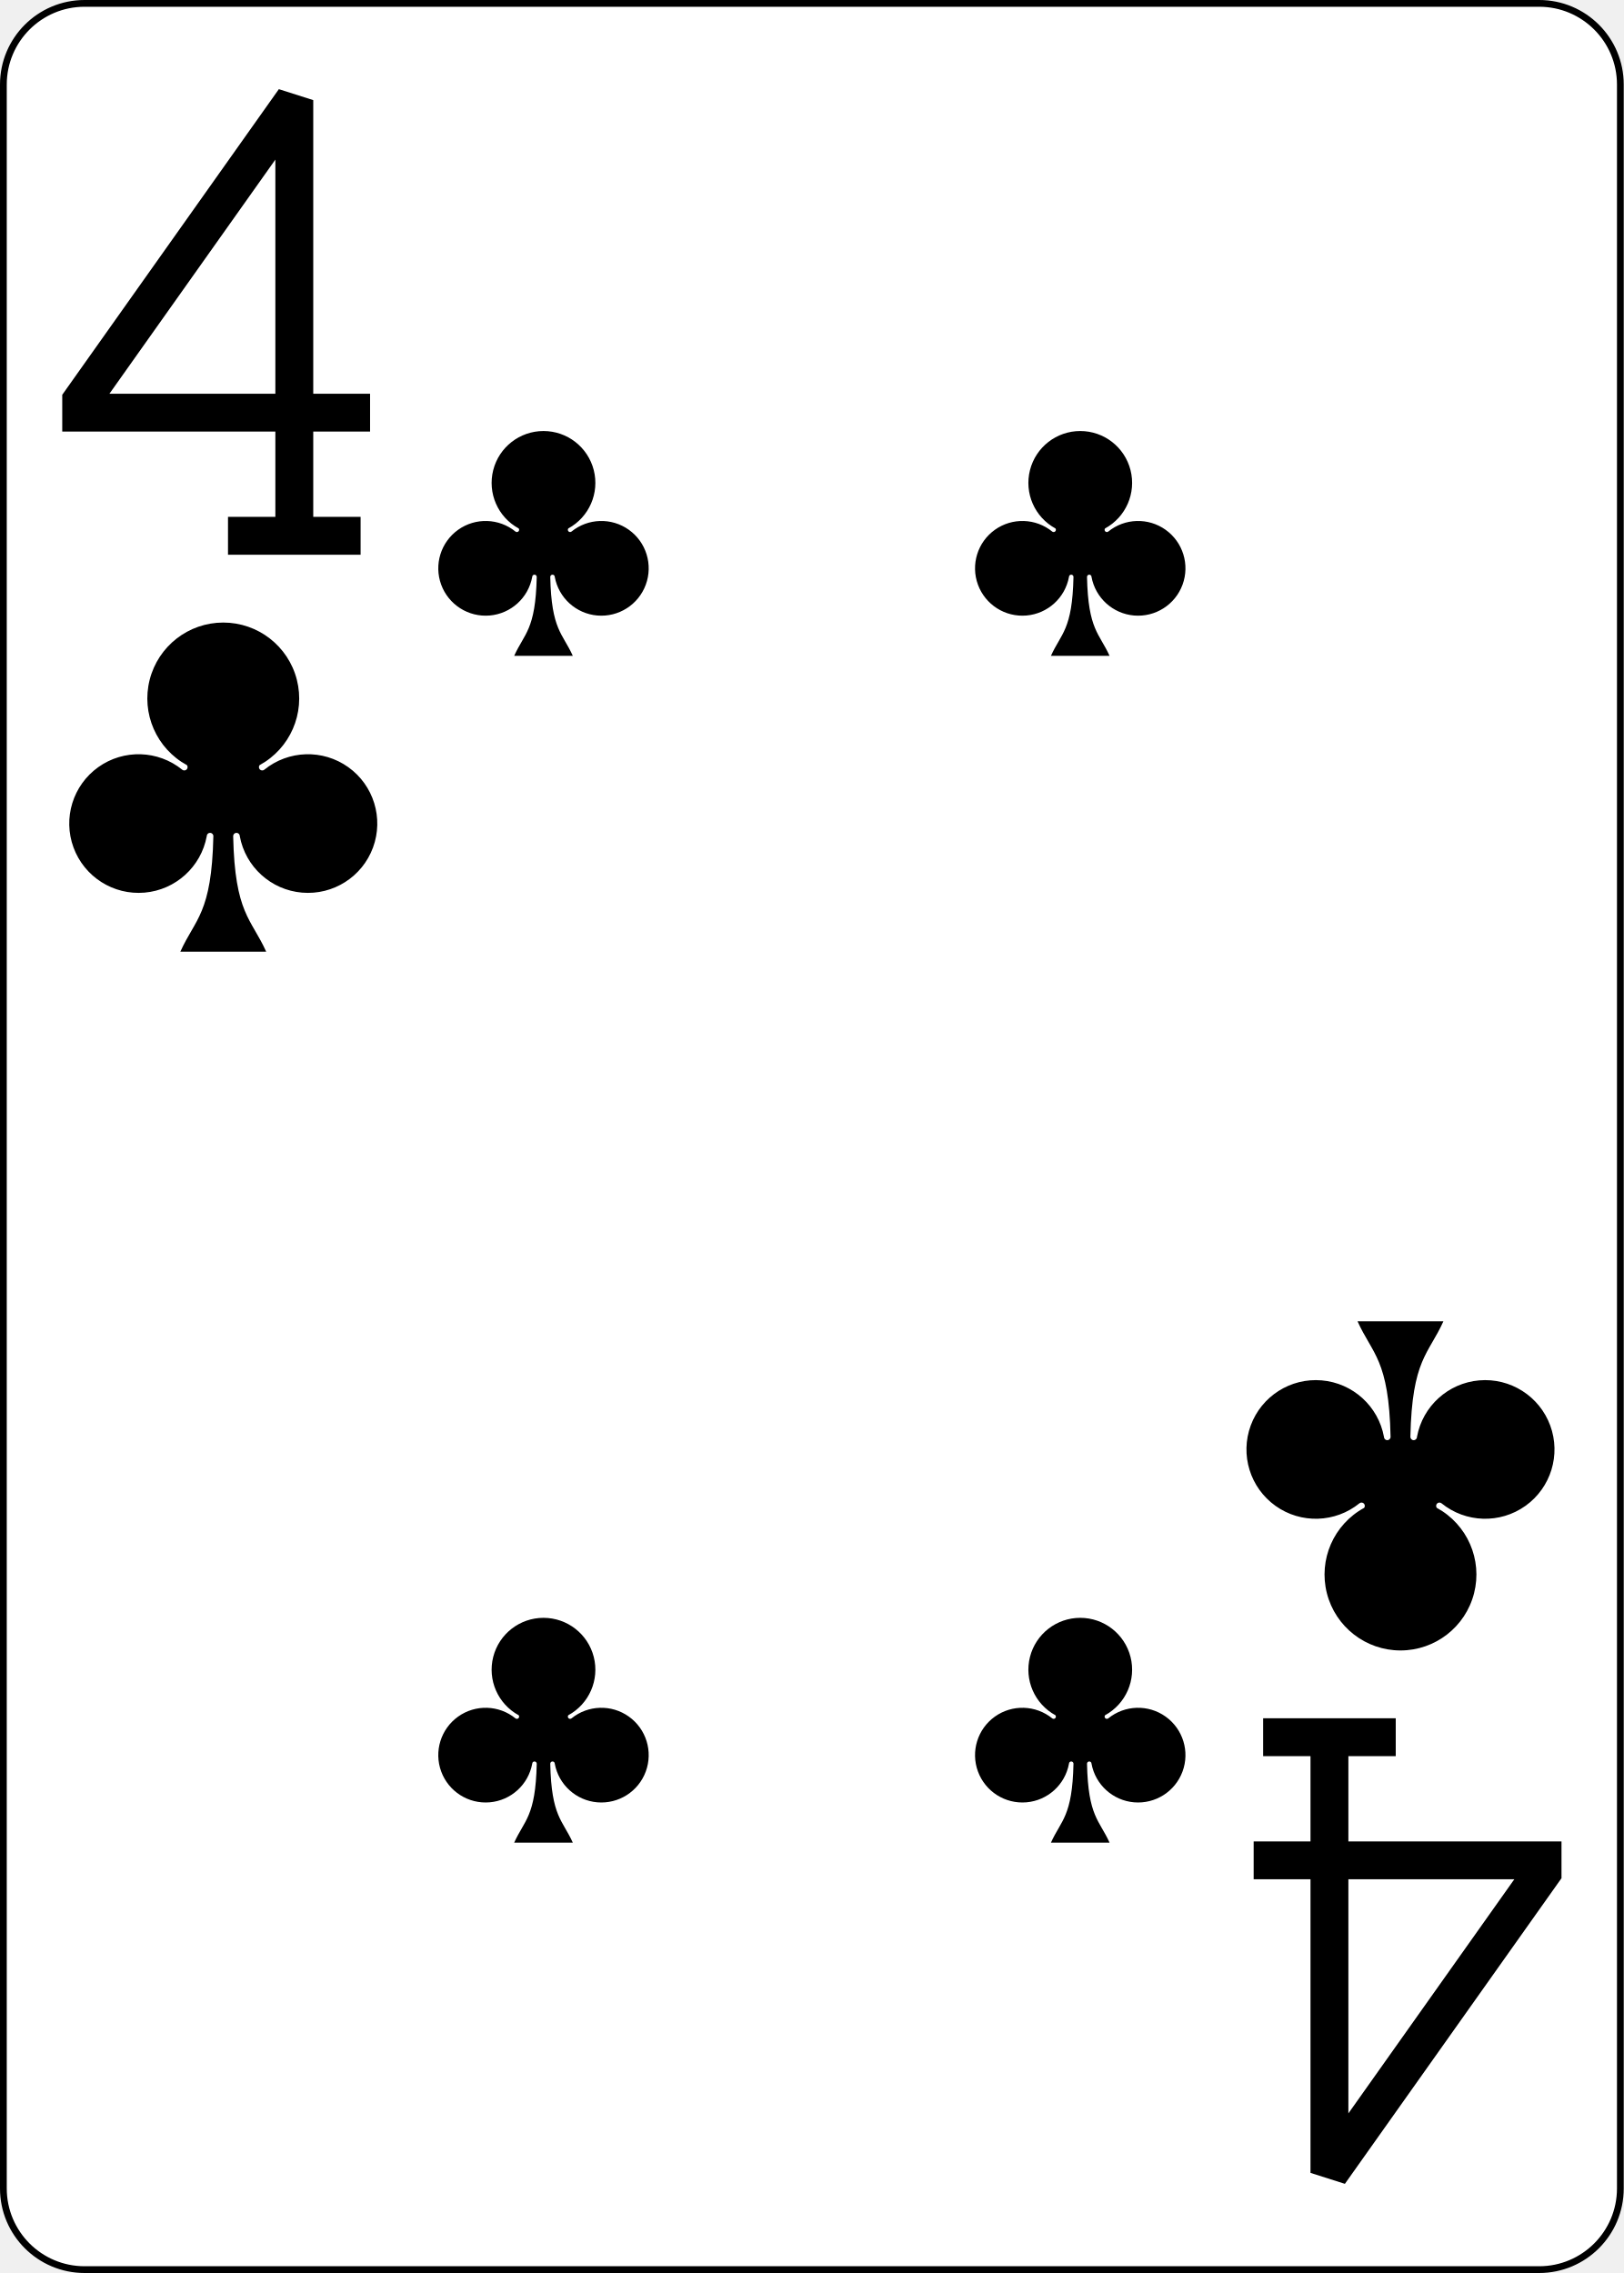
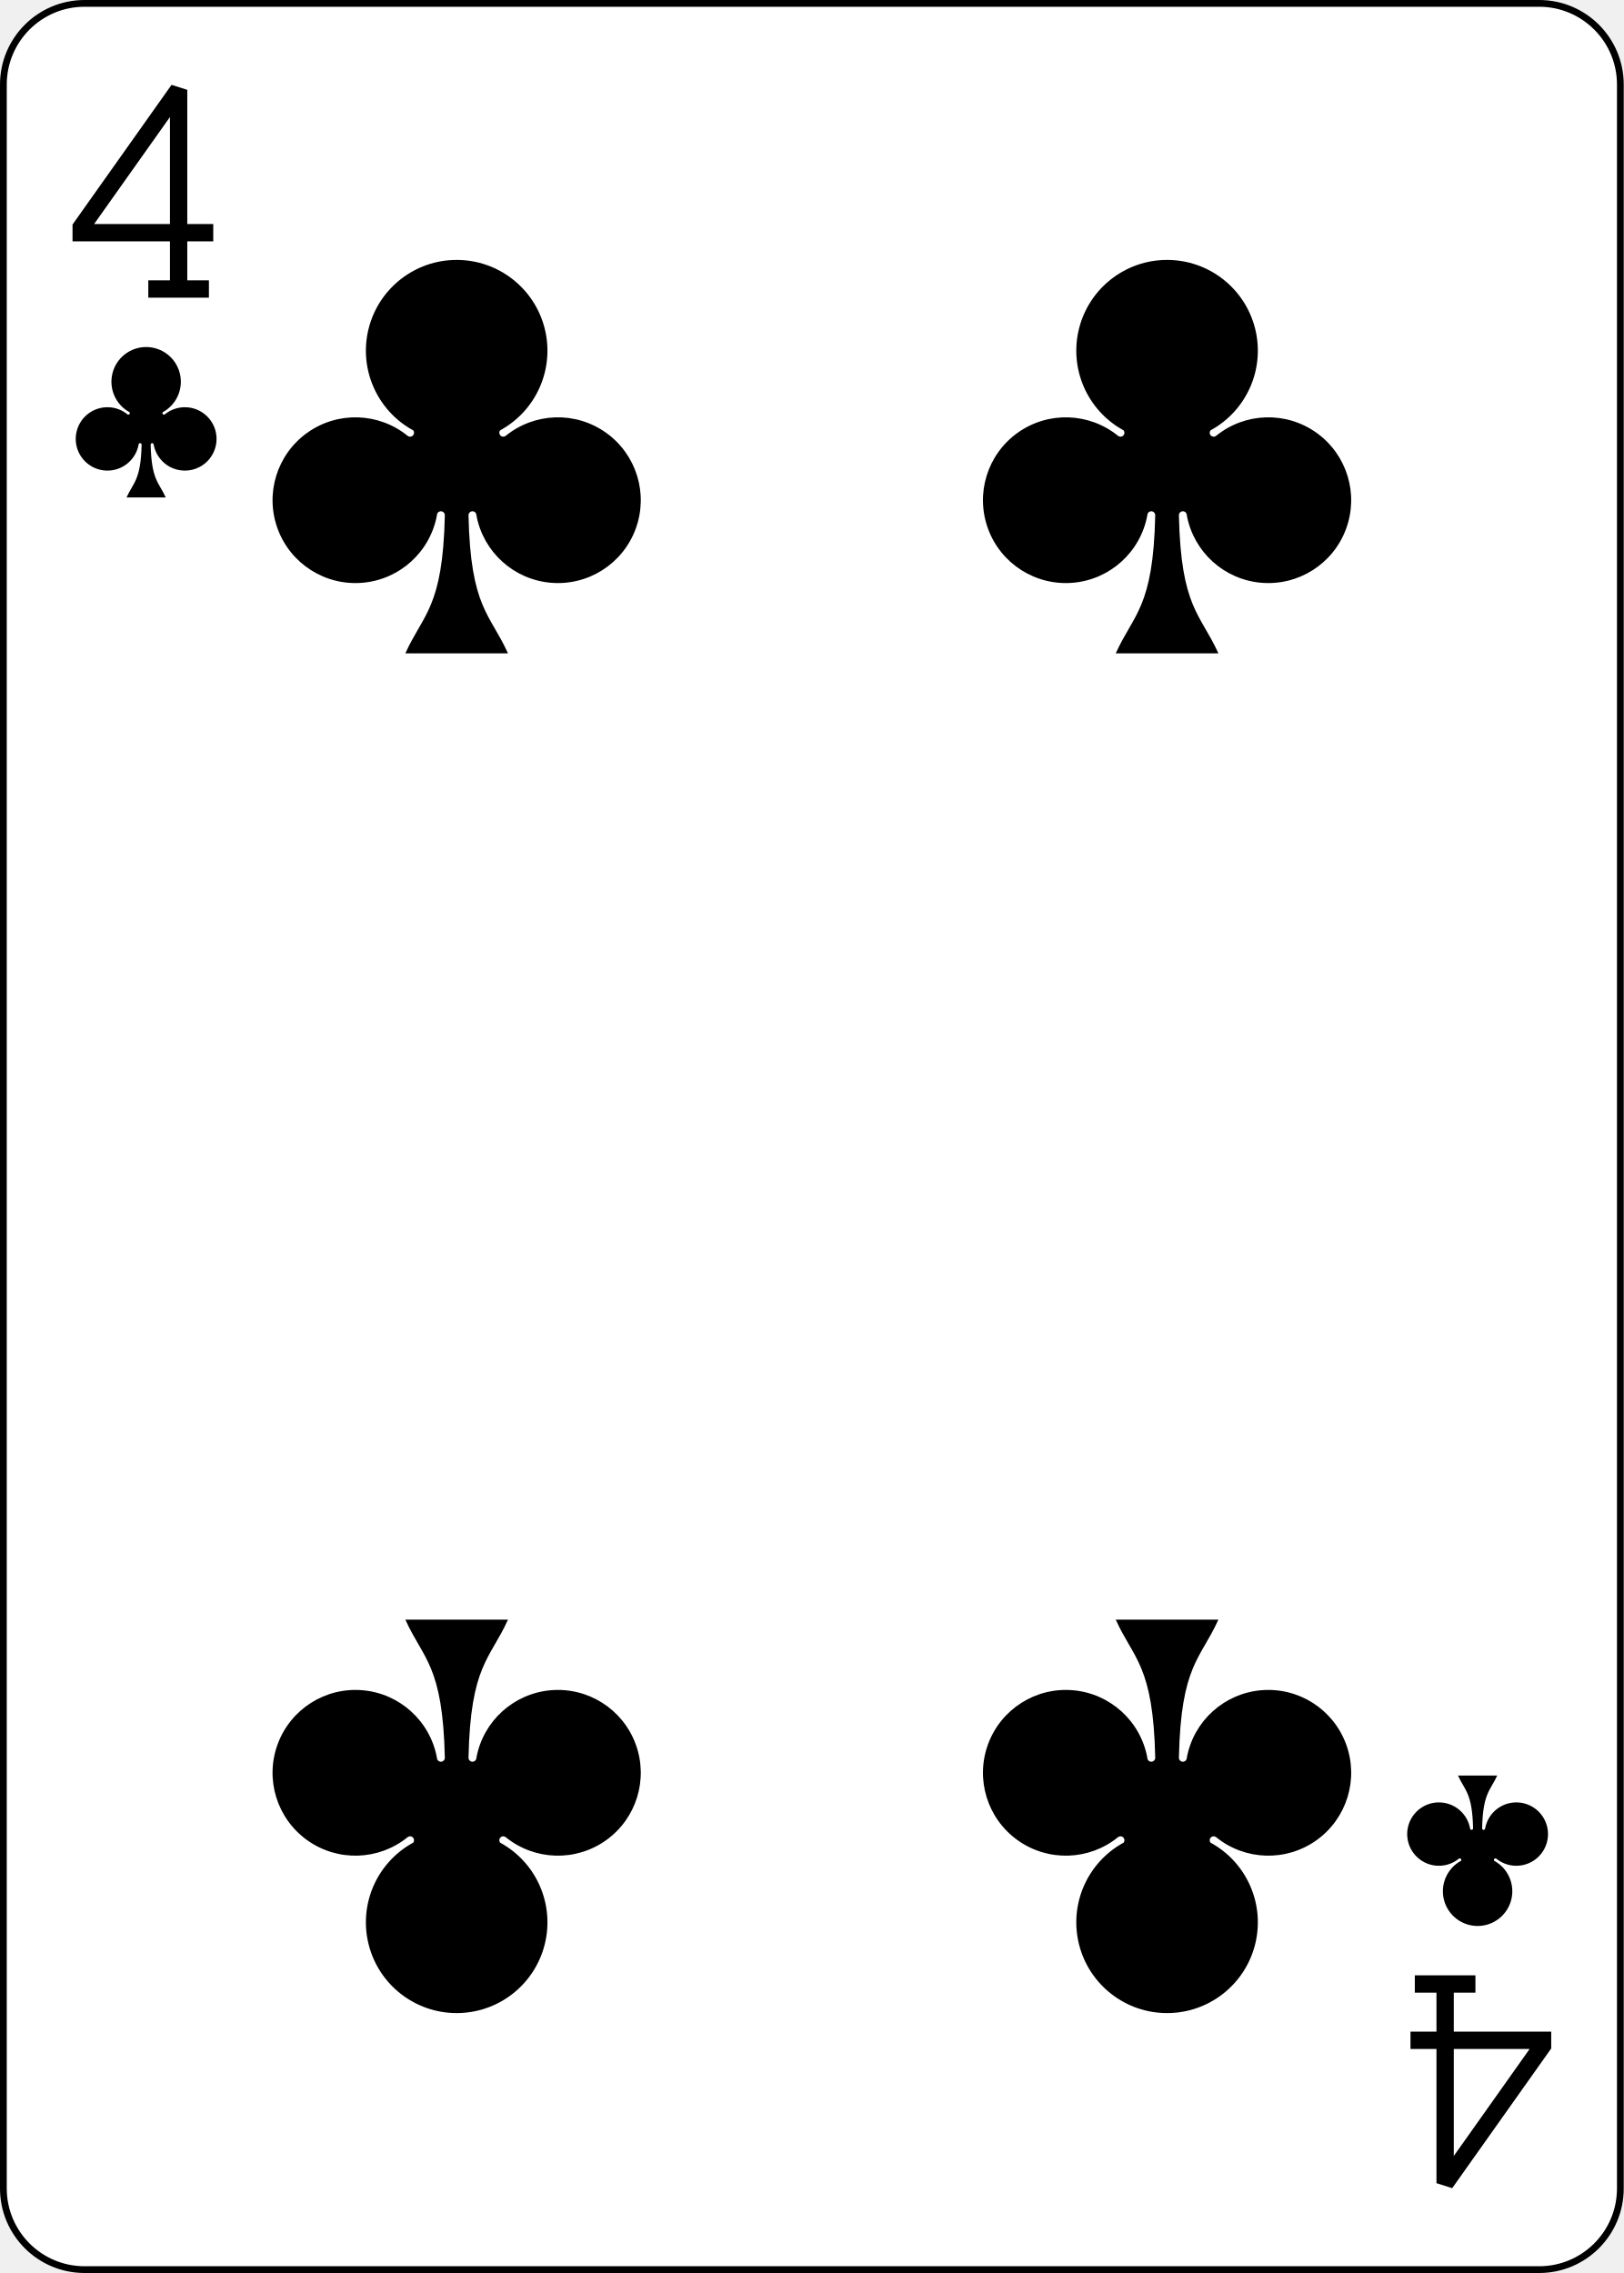
<svg xmlns="http://www.w3.org/2000/svg" xmlns:xlink="http://www.w3.org/1999/xlink" class="card" face="4C" height="3.5in" preserveAspectRatio="none" viewBox="-120 -168 240 336" width="2.5in">
  <defs>
    <symbol id="SC4" viewBox="-600 -600 1200 1200" preserveAspectRatio="xMinYMid">
      <path d="M30 150C35 385 85 400 130 500L-130 500C-85 400 -35 385 -30 150A10 10 0 0 0 -50 150A210 210 0 1 1 -124 -51A10 10 0 0 0 -110 -65A230 230 0 1 1 110 -65A10 10 0 0 0 124 -51A210 210 0 1 1 50 150A10 10 0 0 0 30 150Z" fill="black" />
    </symbol>
    <symbol id="VC4" viewBox="-500 -500 1000 1000" preserveAspectRatio="xMinYMid">
      <path d="M50 460L250 460M150 460L150 -460L-300 175L-300 200L270 200" stroke="black" stroke-width="80" stroke-linecap="square" stroke-miterlimit="1.5" fill="none" />
    </symbol>
  </defs>
  <rect width="239" height="335" x="-119.5" y="-167.5" rx="12" ry="12" fill="white" stroke="black" />
-   <use xlink:href="#VC4" height="70" width="70" x="-122" y="-156" />
-   <use xlink:href="#SC4" height="58.558" width="58.558" x="-116.279" y="-81" />
-   <use xlink:href="#SC4" height="40" width="40" x="-59.668" y="-107.718" />
-   <use xlink:href="#SC4" height="40" width="40" x="19.668" y="-107.718" />
-   <use xlink:href="#SC4" height="40" width="40" x="-59.668" y="67.718" />
-   <use xlink:href="#SC4" height="40" width="40" x="19.668" y="67.718" />
+   <use xlink:href="#VC4" height="32" width="32" x="-114.4" y="-156" />
+   <use xlink:href="#SC4" height="26.769" width="26.769" x="-111.784" y="-119" />
+   <use xlink:href="#SC4" height="70" width="70" x="-87.501" y="-135.588" />
+   <use xlink:href="#SC4" height="70" width="70" x="17.501" y="-135.588" />
  <g transform="rotate(180)">
-     <use xlink:href="#VC4" height="70" width="70" x="-122" y="-156" />
-     <use xlink:href="#SC4" height="58.558" width="58.558" x="-116.279" y="-81" />
+     <use xlink:href="#VC4" height="32" width="32" x="-114.4" y="-156" />
+     <use xlink:href="#SC4" height="26.769" width="26.769" x="-111.784" y="-119" />
+     <use xlink:href="#SC4" height="70" width="70" x="-87.501" y="-135.588" />
+     <use xlink:href="#SC4" height="70" width="70" x="17.501" y="-135.588" />
  </g>
</svg>
